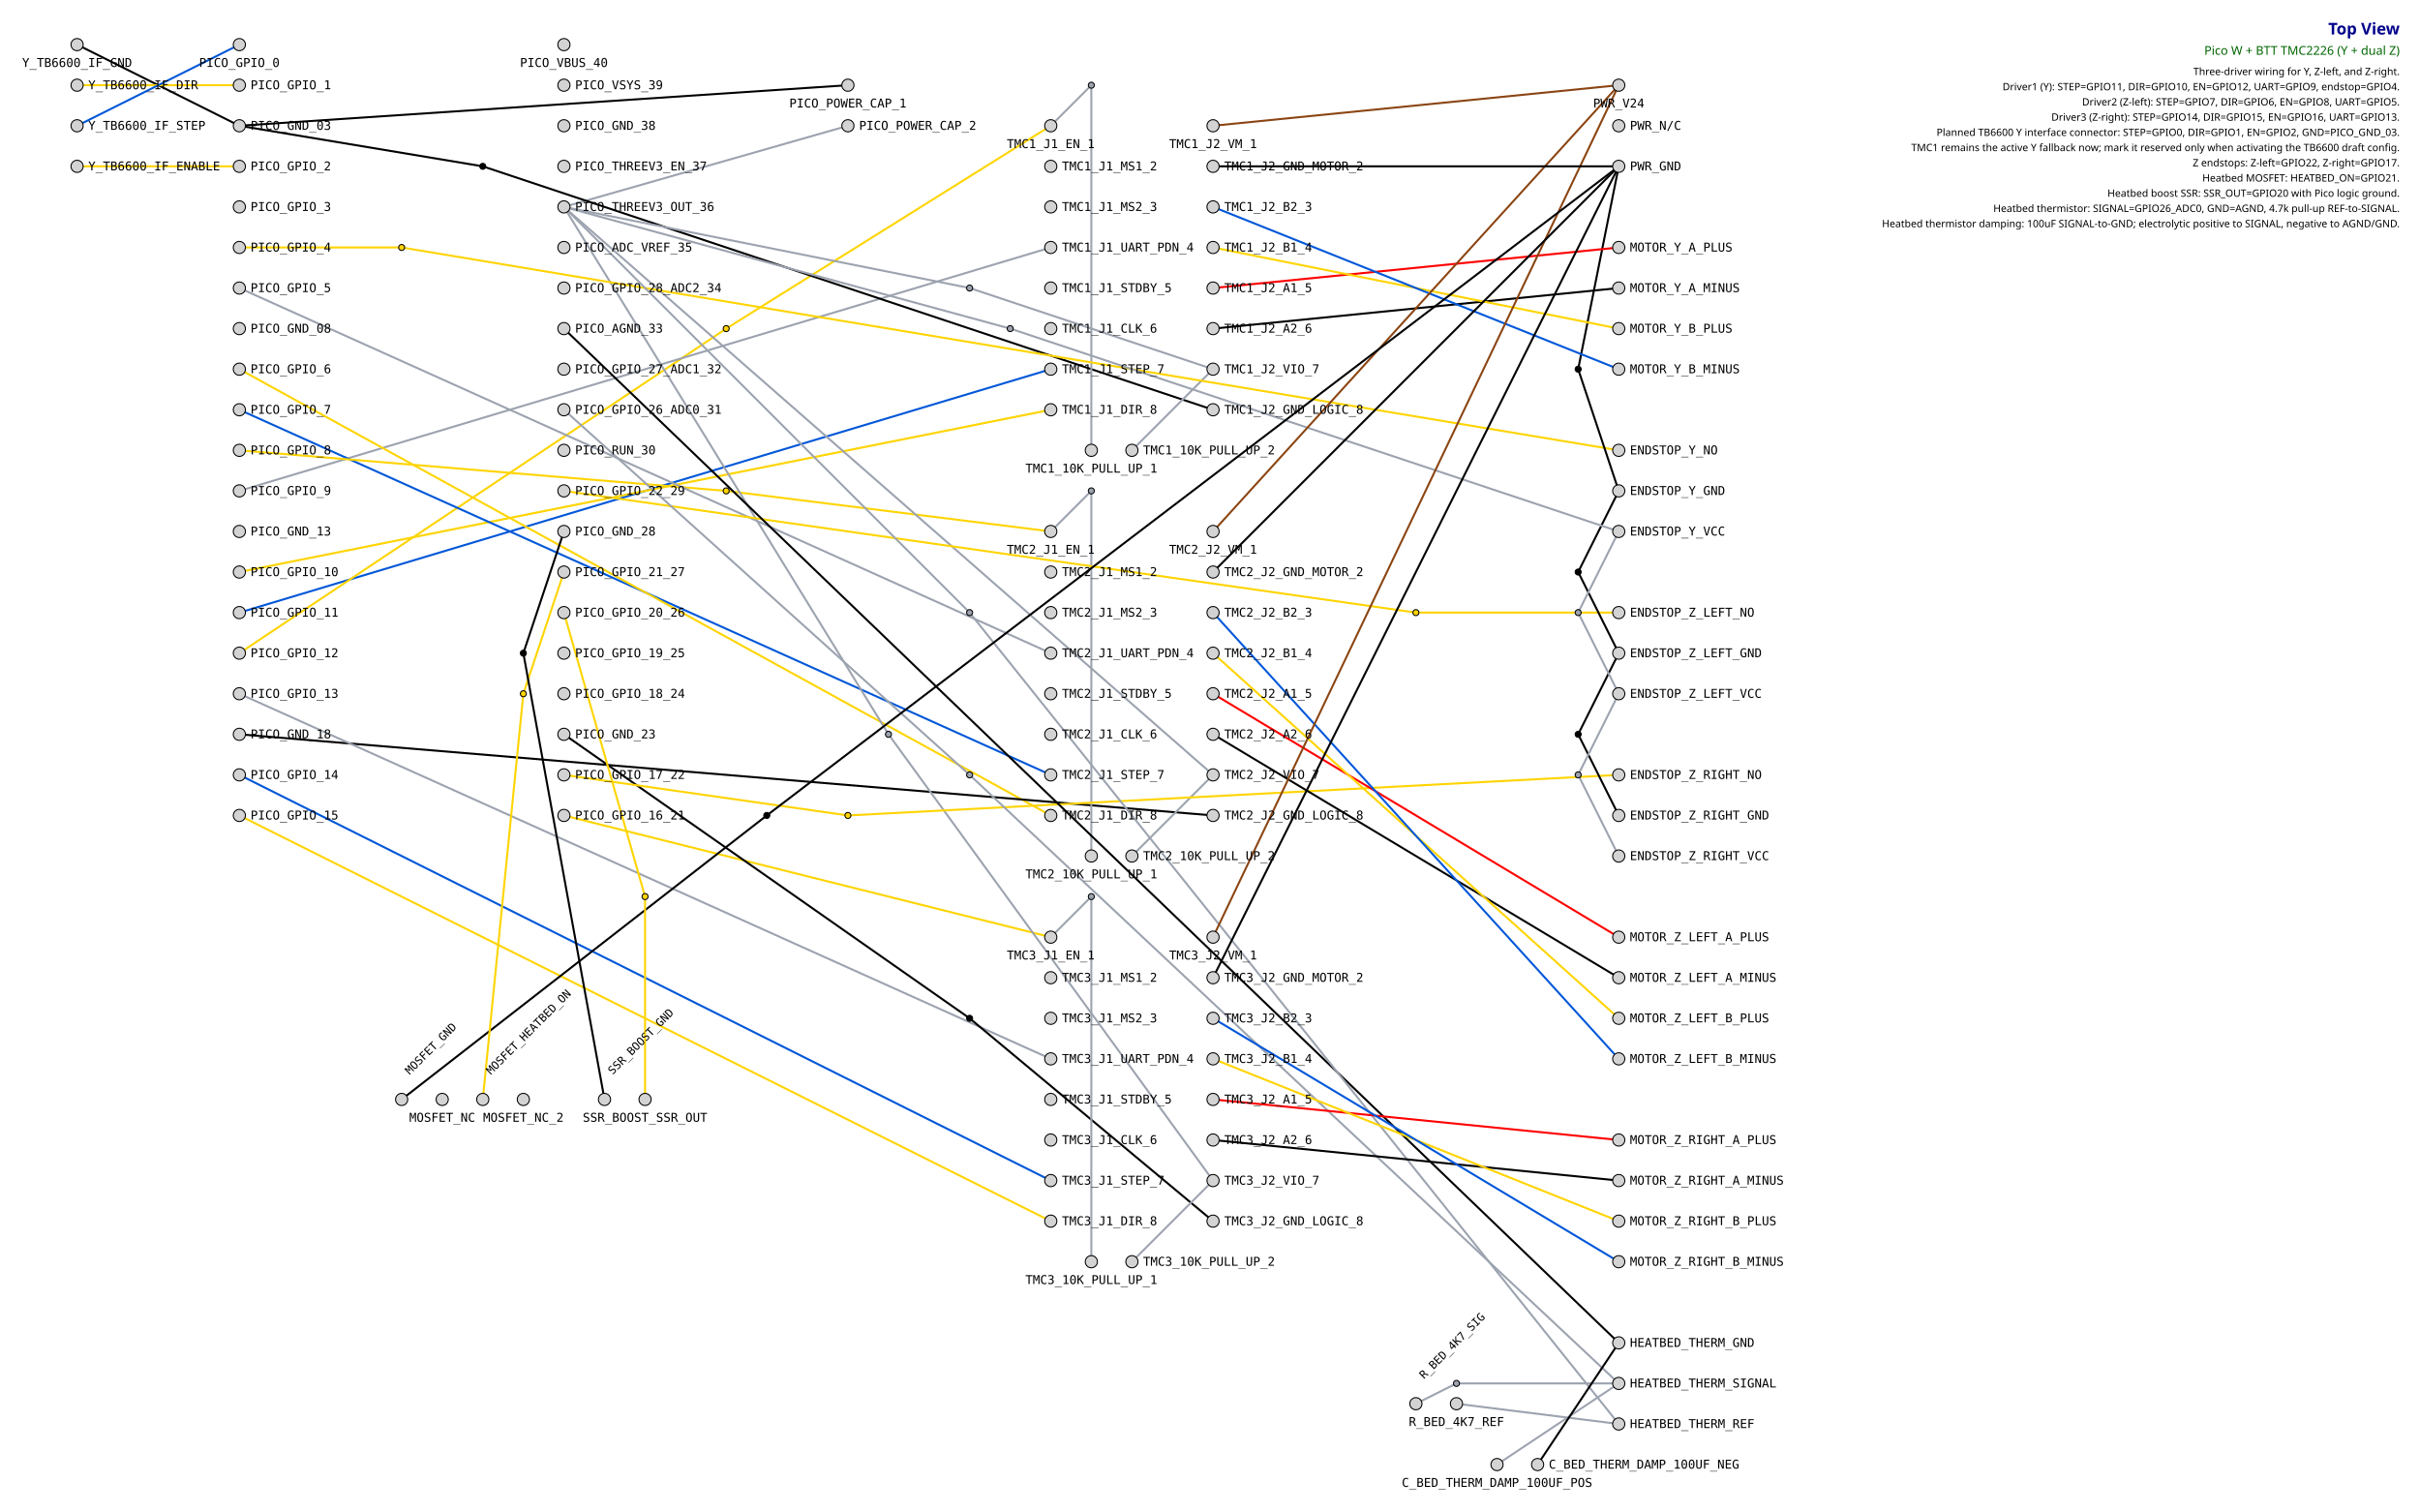
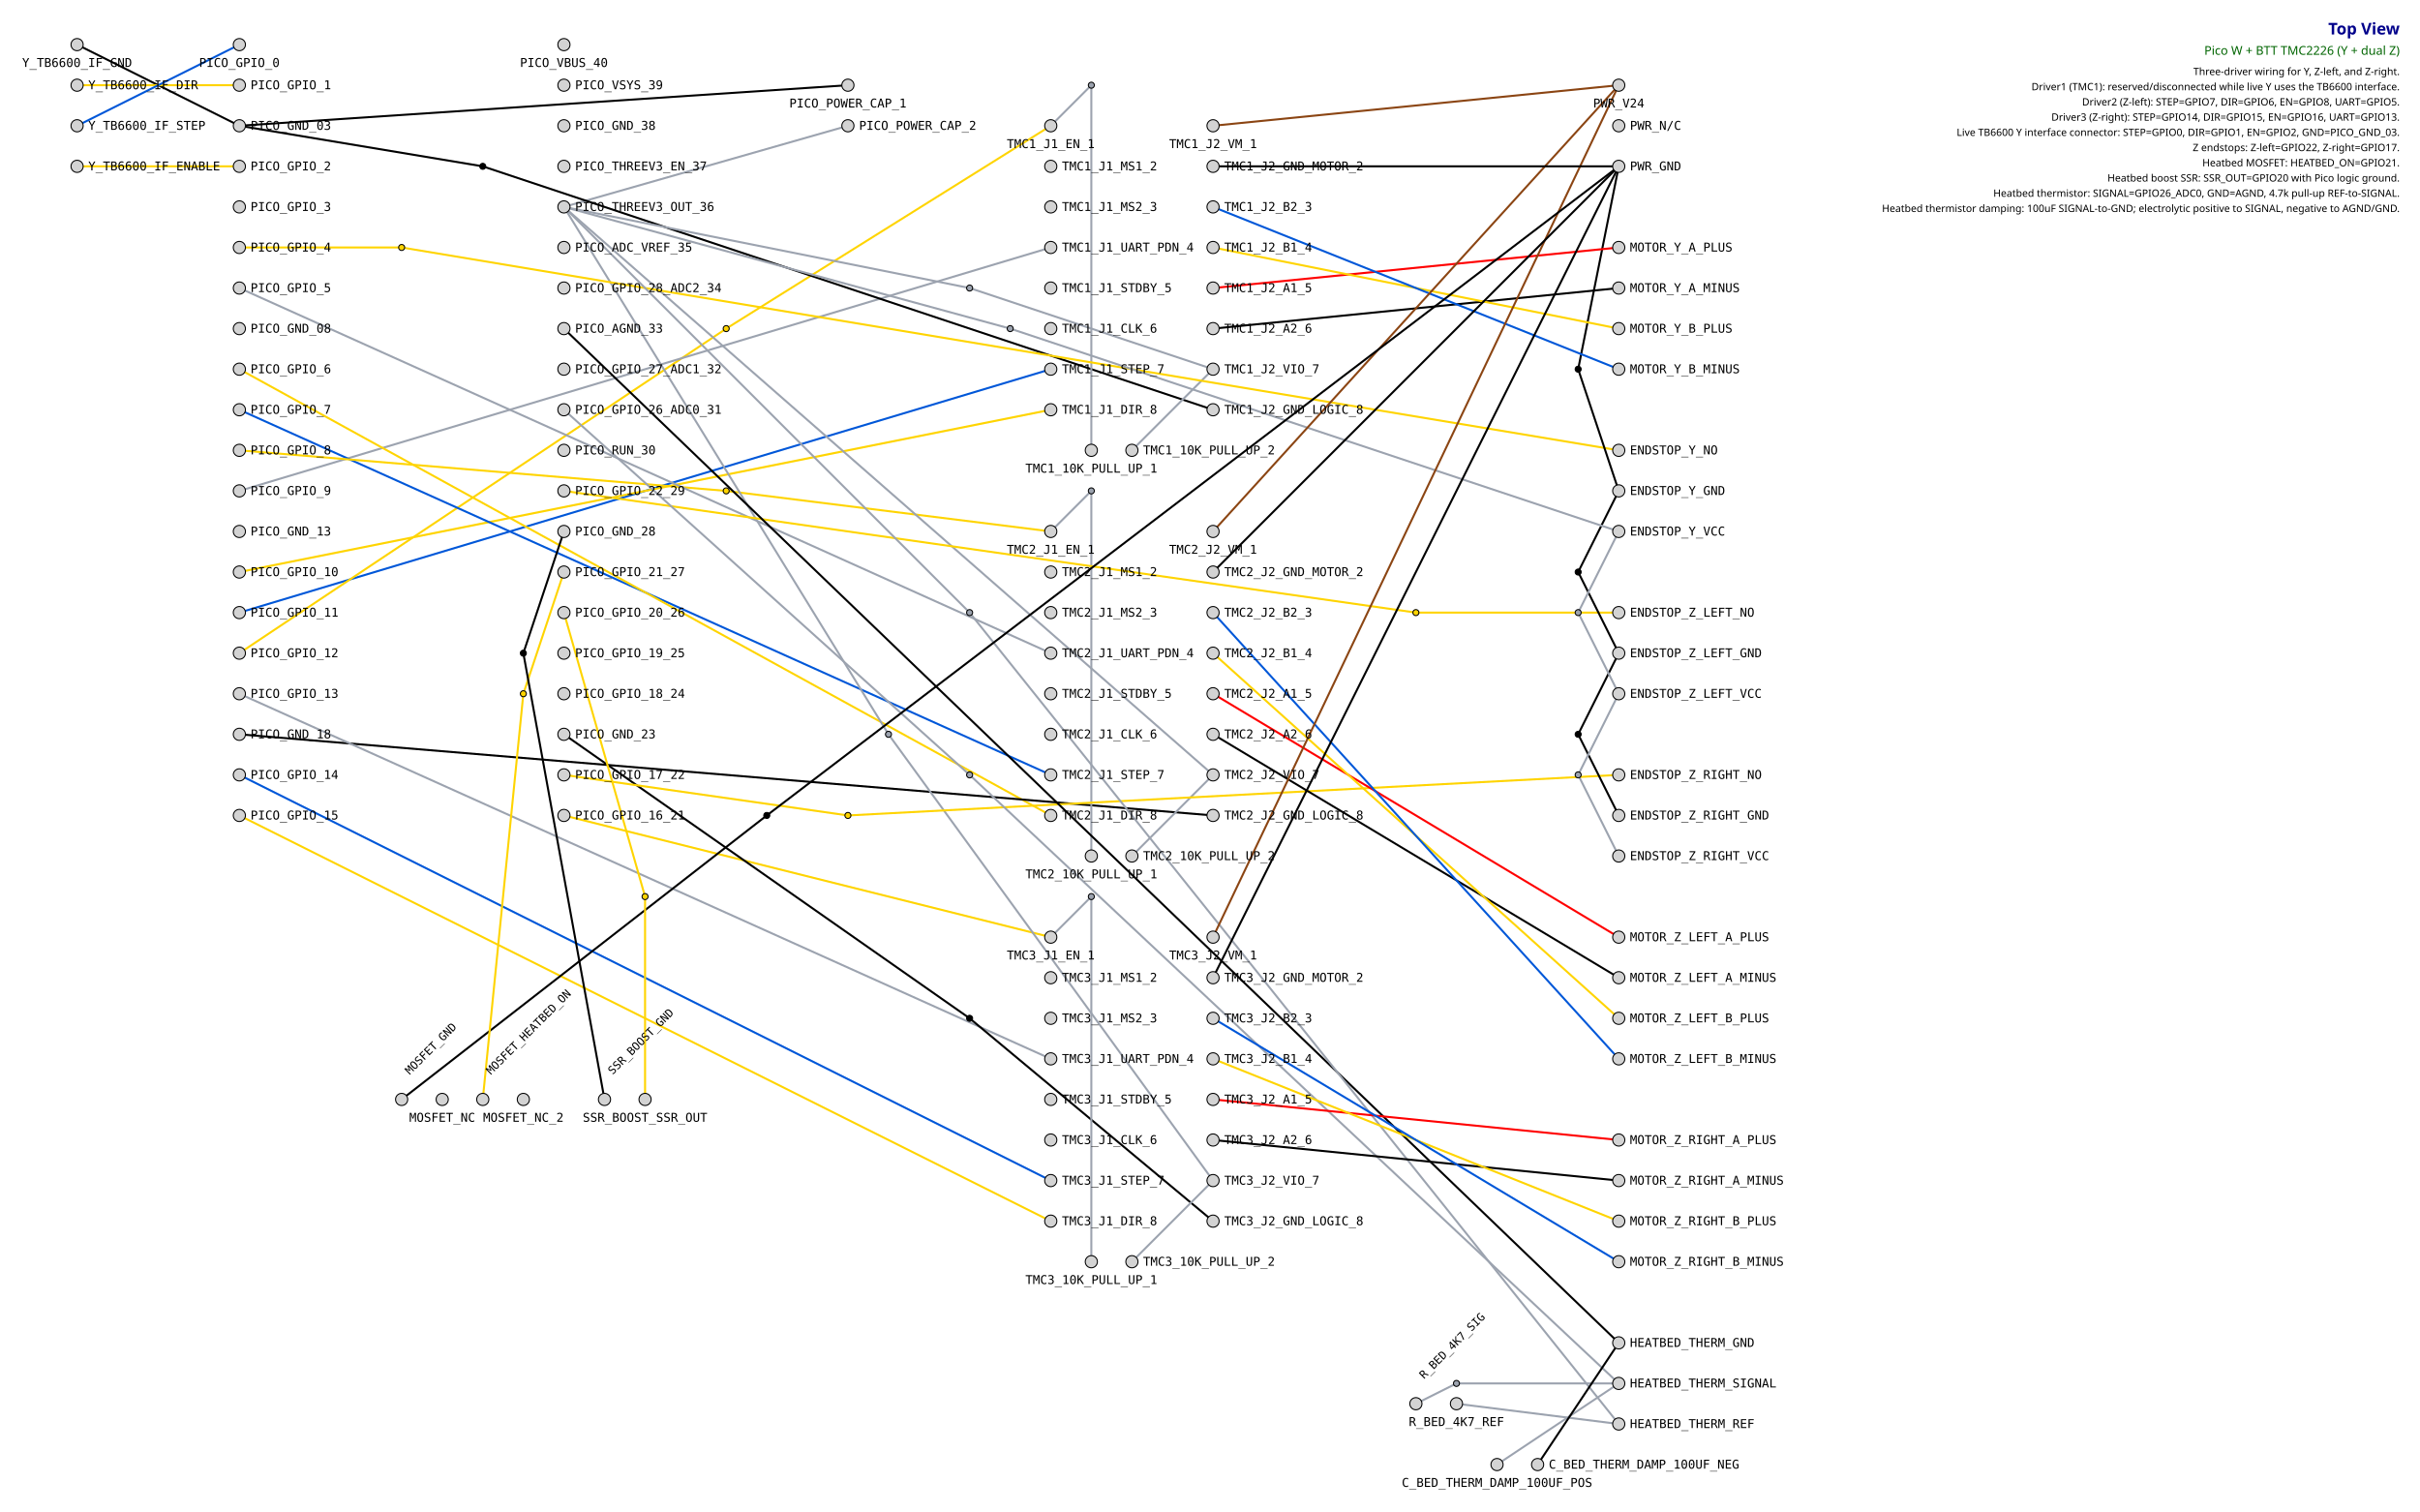
<svg xmlns="http://www.w3.org/2000/svg" viewBox="-16 -4 2386 1490" width="100%" height="100%">
  <line x1="220" y1="120" x2="820" y2="80" stroke="#000000" stroke-width="2" />
  <line x1="820" y1="120" x2="540" y2="200" stroke="#9ca3af" stroke-width="2" />
  <line x1="220" y1="120" x2="60" y2="40" stroke="#000000" stroke-width="2" />
  <line x1="220" y1="80" x2="60" y2="80" stroke="#ffd400" stroke-width="2" />
  <line x1="220" y1="40" x2="60" y2="120" stroke="#0057d8" stroke-width="2" />
  <line x1="220" y1="160" x2="60" y2="160" stroke="#ffd400" stroke-width="2" />
  <line x1="220" y1="600" x2="1020" y2="360" stroke="#0057d8" stroke-width="2" />
  <line x1="220" y1="560" x2="1020" y2="400" stroke="#ffd400" stroke-width="2" />
  <line x1="220" y1="640" x2="700" y2="320" stroke="#ffd400" stroke-width="2" />
  <line x1="700" y1="320" x2="1020" y2="120" stroke="#ffd400" stroke-width="2" />
  <circle cx="700" cy="320" r="3" fill="#ffd400" stroke="black" stroke-width="1" />
  <line x1="220" y1="480" x2="1020" y2="240" stroke="#9ca3af" stroke-width="2" />
  <line x1="220" y1="120" x2="460" y2="160" stroke="#000000" stroke-width="2" />
  <line x1="460" y1="160" x2="1180" y2="400" stroke="#000000" stroke-width="2" />
  <circle cx="460" cy="160" r="3" fill="#000000" stroke="black" stroke-width="1" />
  <line x1="540" y1="200" x2="940" y2="280" stroke="#9ca3af" stroke-width="2" />
  <line x1="940" y1="280" x2="1180" y2="360" stroke="#9ca3af" stroke-width="2" />
  <circle cx="940" cy="280" r="3" fill="#9ca3af" stroke="black" stroke-width="1" />
  <line x1="1180" y1="360" x2="1100" y2="440" stroke="#9ca3af" stroke-width="2" />
  <line x1="1060" y1="440" x2="1060" y2="80" stroke="#9ca3af" stroke-width="2" />
  <line x1="1060" y1="80" x2="1020" y2="120" stroke="#9ca3af" stroke-width="2" />
  <circle cx="1060" cy="80" r="3" fill="#9ca3af" stroke="black" stroke-width="1" />
  <line x1="220" y1="400" x2="1020" y2="760" stroke="#0057d8" stroke-width="2" />
  <line x1="220" y1="360" x2="1020" y2="800" stroke="#ffd400" stroke-width="2" />
  <line x1="220" y1="440" x2="700" y2="480" stroke="#ffd400" stroke-width="2" />
  <line x1="700" y1="480" x2="1020" y2="520" stroke="#ffd400" stroke-width="2" />
  <circle cx="700" cy="480" r="3" fill="#ffd400" stroke="black" stroke-width="1" />
  <line x1="220" y1="280" x2="1020" y2="640" stroke="#9ca3af" stroke-width="2" />
  <line x1="220" y1="720" x2="1180" y2="800" stroke="#000000" stroke-width="2" />
  <line x1="540" y1="200" x2="1180" y2="760" stroke="#9ca3af" stroke-width="2" />
  <line x1="1180" y1="760" x2="1100" y2="840" stroke="#9ca3af" stroke-width="2" />
  <line x1="1060" y1="840" x2="1060" y2="480" stroke="#9ca3af" stroke-width="2" />
  <line x1="1060" y1="480" x2="1020" y2="520" stroke="#9ca3af" stroke-width="2" />
  <circle cx="1060" cy="480" r="3" fill="#9ca3af" stroke="black" stroke-width="1" />
  <line x1="220" y1="760" x2="1020" y2="1160" stroke="#0057d8" stroke-width="2" />
  <line x1="220" y1="800" x2="1020" y2="1200" stroke="#ffd400" stroke-width="2" />
  <line x1="540" y1="800" x2="1020" y2="920" stroke="#ffd400" stroke-width="2" />
  <line x1="220" y1="680" x2="1020" y2="1040" stroke="#9ca3af" stroke-width="2" />
  <line x1="540" y1="720" x2="940" y2="1000" stroke="#000000" stroke-width="2" />
  <line x1="940" y1="1000" x2="1180" y2="1200" stroke="#000000" stroke-width="2" />
  <circle cx="940" cy="1000" r="3" fill="#000000" stroke="black" stroke-width="1" />
  <line x1="540" y1="200" x2="860" y2="720" stroke="#9ca3af" stroke-width="2" />
  <line x1="860" y1="720" x2="1180" y2="1160" stroke="#9ca3af" stroke-width="2" />
  <circle cx="860" cy="720" r="3" fill="#9ca3af" stroke="black" stroke-width="1" />
  <line x1="1180" y1="1160" x2="1100" y2="1240" stroke="#9ca3af" stroke-width="2" />
  <line x1="1060" y1="1240" x2="1060" y2="880" stroke="#9ca3af" stroke-width="2" />
  <line x1="1060" y1="880" x2="1020" y2="920" stroke="#9ca3af" stroke-width="2" />
  <circle cx="1060" cy="880" r="3" fill="#9ca3af" stroke="black" stroke-width="1" />
  <line x1="220" y1="240" x2="380" y2="240" stroke="#ffd400" stroke-width="2" />
  <line x1="380" y1="240" x2="1580" y2="440" stroke="#ffd400" stroke-width="2" />
  <circle cx="380" cy="240" r="3" fill="#ffd400" stroke="black" stroke-width="1" />
  <line x1="540" y1="480" x2="1380" y2="600" stroke="#ffd400" stroke-width="2" />
  <line x1="1380" y1="600" x2="1580" y2="600" stroke="#ffd400" stroke-width="2" />
  <circle cx="1380" cy="600" r="3" fill="#ffd400" stroke="black" stroke-width="1" />
  <line x1="540" y1="760" x2="820" y2="800" stroke="#ffd400" stroke-width="2" />
  <line x1="820" y1="800" x2="1580" y2="760" stroke="#ffd400" stroke-width="2" />
  <circle cx="820" cy="800" r="3" fill="#ffd400" stroke="black" stroke-width="1" />
  <line x1="1580" y1="160" x2="1540" y2="360" stroke="#000000" stroke-width="2" />
  <line x1="1540" y1="360" x2="1580" y2="480" stroke="#000000" stroke-width="2" />
  <circle cx="1540" cy="360" r="3" fill="#000000" stroke="black" stroke-width="1" />
  <line x1="1580" y1="480" x2="1540" y2="560" stroke="#000000" stroke-width="2" />
  <line x1="1540" y1="560" x2="1580" y2="640" stroke="#000000" stroke-width="2" />
  <circle cx="1540" cy="560" r="3" fill="#000000" stroke="black" stroke-width="1" />
  <line x1="1580" y1="640" x2="1540" y2="720" stroke="#000000" stroke-width="2" />
  <line x1="1540" y1="720" x2="1580" y2="800" stroke="#000000" stroke-width="2" />
  <circle cx="1540" cy="720" r="3" fill="#000000" stroke="black" stroke-width="1" />
  <line x1="1580" y1="520" x2="980" y2="320" stroke="#9ca3af" stroke-width="2" />
  <line x1="980" y1="320" x2="540" y2="200" stroke="#9ca3af" stroke-width="2" />
  <circle cx="980" cy="320" r="3" fill="#9ca3af" stroke="black" stroke-width="1" />
  <line x1="1580" y1="680" x2="1540" y2="600" stroke="#9ca3af" stroke-width="2" />
  <line x1="1540" y1="600" x2="1580" y2="520" stroke="#9ca3af" stroke-width="2" />
  <circle cx="1540" cy="600" r="3" fill="#9ca3af" stroke="black" stroke-width="1" />
  <line x1="1580" y1="840" x2="1540" y2="760" stroke="#9ca3af" stroke-width="2" />
  <line x1="1540" y1="760" x2="1580" y2="680" stroke="#9ca3af" stroke-width="2" />
  <circle cx="1540" cy="760" r="3" fill="#9ca3af" stroke="black" stroke-width="1" />
  <line x1="540" y1="320" x2="1580" y2="1320" stroke="#000000" stroke-width="2" />
  <line x1="540" y1="400" x2="940" y2="760" stroke="#9ca3af" stroke-width="2" />
  <line x1="940" y1="760" x2="1580" y2="1360" stroke="#9ca3af" stroke-width="2" />
  <circle cx="940" cy="760" r="3" fill="#9ca3af" stroke="black" stroke-width="1" />
  <line x1="540" y1="200" x2="940" y2="600" stroke="#9ca3af" stroke-width="2" />
  <line x1="940" y1="600" x2="1580" y2="1400" stroke="#9ca3af" stroke-width="2" />
  <circle cx="940" cy="600" r="3" fill="#9ca3af" stroke="black" stroke-width="1" />
  <line x1="1580" y1="1400" x2="1420" y2="1380" stroke="#9ca3af" stroke-width="2" />
  <line x1="1380" y1="1380" x2="1420" y2="1360" stroke="#9ca3af" stroke-width="2" />
  <line x1="1420" y1="1360" x2="1580" y2="1360" stroke="#9ca3af" stroke-width="2" />
  <circle cx="1420" cy="1360" r="3" fill="#9ca3af" stroke="black" stroke-width="1" />
  <line x1="1460" y1="1440" x2="1580" y2="1360" stroke="#9ca3af" stroke-width="2" />
  <line x1="1500" y1="1440" x2="1580" y2="1320" stroke="#000000" stroke-width="2" />
  <line x1="1580" y1="240" x2="1180" y2="280" stroke="#ff0000" stroke-width="2" />
  <line x1="1580" y1="280" x2="1180" y2="320" stroke="#000000" stroke-width="2" />
  <line x1="1580" y1="320" x2="1180" y2="240" stroke="#ffd400" stroke-width="2" />
  <line x1="1580" y1="360" x2="1180" y2="200" stroke="#0057d8" stroke-width="2" />
  <line x1="1580" y1="920" x2="1180" y2="680" stroke="#ff0000" stroke-width="2" />
  <line x1="1580" y1="960" x2="1180" y2="720" stroke="#000000" stroke-width="2" />
  <line x1="1580" y1="1000" x2="1180" y2="640" stroke="#ffd400" stroke-width="2" />
  <line x1="1580" y1="1040" x2="1180" y2="600" stroke="#0057d8" stroke-width="2" />
  <line x1="1580" y1="1120" x2="1180" y2="1080" stroke="#ff0000" stroke-width="2" />
  <line x1="1580" y1="1160" x2="1180" y2="1120" stroke="#000000" stroke-width="2" />
  <line x1="1580" y1="1200" x2="1180" y2="1040" stroke="#ffd400" stroke-width="2" />
  <line x1="1580" y1="1240" x2="1180" y2="1000" stroke="#0057d8" stroke-width="2" />
  <line x1="1580" y1="80" x2="1180" y2="120" stroke="#8b4513" stroke-width="2" />
  <line x1="1580" y1="80" x2="1180" y2="520" stroke="#8b4513" stroke-width="2" />
  <line x1="1580" y1="80" x2="1180" y2="920" stroke="#8b4513" stroke-width="2" />
  <line x1="1580" y1="160" x2="1180" y2="160" stroke="#000000" stroke-width="2" />
  <line x1="1580" y1="160" x2="1180" y2="560" stroke="#000000" stroke-width="2" />
  <line x1="1580" y1="160" x2="1180" y2="960" stroke="#000000" stroke-width="2" />
  <line x1="1580" y1="160" x2="740" y2="800" stroke="#000000" stroke-width="2" />
  <line x1="740" y1="800" x2="380" y2="1080" stroke="#000000" stroke-width="2" />
  <circle cx="740" cy="800" r="3" fill="#000000" stroke="black" stroke-width="1" />
  <line x1="540" y1="560" x2="500" y2="680" stroke="#ffd400" stroke-width="2" />
  <line x1="500" y1="680" x2="460" y2="1080" stroke="#ffd400" stroke-width="2" />
  <circle cx="500" cy="680" r="3" fill="#ffd400" stroke="black" stroke-width="1" />
  <line x1="540" y1="520" x2="500" y2="640" stroke="#000000" stroke-width="2" />
  <line x1="500" y1="640" x2="580" y2="1080" stroke="#000000" stroke-width="2" />
  <circle cx="500" cy="640" r="3" fill="#000000" stroke="black" stroke-width="1" />
  <line x1="540" y1="600" x2="620" y2="880" stroke="#ffd400" stroke-width="2" />
  <line x1="620" y1="880" x2="620" y2="1080" stroke="#ffd400" stroke-width="2" />
  <circle cx="620" cy="880" r="3" fill="#ffd400" stroke="black" stroke-width="1" />
  <circle cx="220" cy="40" r="6" fill="lightgray" stroke="black" />
  <text x="220" y="62" font-size="12px" font-family="monospace" text-anchor="middle">PICO_GPIO_0</text>
  <circle cx="220" cy="80" r="6" fill="lightgray" stroke="black" />
  <text x="231" y="84" font-size="12px" font-family="monospace" text-anchor="start">PICO_GPIO_1</text>
  <circle cx="220" cy="120" r="6" fill="lightgray" stroke="black" />
  <text x="231" y="124" font-size="12px" font-family="monospace" text-anchor="start">PICO_GND_03</text>
  <circle cx="220" cy="160" r="6" fill="lightgray" stroke="black" />
  <text x="231" y="164" font-size="12px" font-family="monospace" text-anchor="start">PICO_GPIO_2</text>
  <circle cx="220" cy="200" r="6" fill="lightgray" stroke="black" />
  <text x="231" y="204" font-size="12px" font-family="monospace" text-anchor="start">PICO_GPIO_3</text>
  <circle cx="220" cy="240" r="6" fill="lightgray" stroke="black" />
  <text x="231" y="244" font-size="12px" font-family="monospace" text-anchor="start">PICO_GPIO_4</text>
  <circle cx="220" cy="280" r="6" fill="lightgray" stroke="black" />
  <text x="231" y="284" font-size="12px" font-family="monospace" text-anchor="start">PICO_GPIO_5</text>
  <circle cx="220" cy="320" r="6" fill="lightgray" stroke="black" />
  <text x="231" y="324" font-size="12px" font-family="monospace" text-anchor="start">PICO_GND_08</text>
  <circle cx="220" cy="360" r="6" fill="lightgray" stroke="black" />
  <text x="231" y="364" font-size="12px" font-family="monospace" text-anchor="start">PICO_GPIO_6</text>
  <circle cx="220" cy="400" r="6" fill="lightgray" stroke="black" />
  <text x="231" y="404" font-size="12px" font-family="monospace" text-anchor="start">PICO_GPIO_7</text>
  <circle cx="220" cy="440" r="6" fill="lightgray" stroke="black" />
  <text x="231" y="444" font-size="12px" font-family="monospace" text-anchor="start">PICO_GPIO_8</text>
  <circle cx="220" cy="480" r="6" fill="lightgray" stroke="black" />
  <text x="231" y="484" font-size="12px" font-family="monospace" text-anchor="start">PICO_GPIO_9</text>
  <circle cx="220" cy="520" r="6" fill="lightgray" stroke="black" />
  <text x="231" y="524" font-size="12px" font-family="monospace" text-anchor="start">PICO_GND_13</text>
  <circle cx="220" cy="560" r="6" fill="lightgray" stroke="black" />
  <text x="231" y="564" font-size="12px" font-family="monospace" text-anchor="start">PICO_GPIO_10</text>
  <circle cx="220" cy="600" r="6" fill="lightgray" stroke="black" />
  <text x="231" y="604" font-size="12px" font-family="monospace" text-anchor="start">PICO_GPIO_11</text>
  <circle cx="220" cy="640" r="6" fill="lightgray" stroke="black" />
  <text x="231" y="644" font-size="12px" font-family="monospace" text-anchor="start">PICO_GPIO_12</text>
  <circle cx="220" cy="680" r="6" fill="lightgray" stroke="black" />
  <text x="231" y="684" font-size="12px" font-family="monospace" text-anchor="start">PICO_GPIO_13</text>
  <circle cx="220" cy="720" r="6" fill="lightgray" stroke="black" />
  <text x="231" y="724" font-size="12px" font-family="monospace" text-anchor="start">PICO_GND_18</text>
  <circle cx="220" cy="760" r="6" fill="lightgray" stroke="black" />
  <text x="231" y="764" font-size="12px" font-family="monospace" text-anchor="start">PICO_GPIO_14</text>
  <circle cx="220" cy="800" r="6" fill="lightgray" stroke="black" />
  <text x="231" y="804" font-size="12px" font-family="monospace" text-anchor="start">PICO_GPIO_15</text>
  <circle cx="540" cy="40" r="6" fill="lightgray" stroke="black" />
  <text x="540" y="62" font-size="12px" font-family="monospace" text-anchor="middle">PICO_VBUS_40</text>
  <circle cx="540" cy="80" r="6" fill="lightgray" stroke="black" />
  <text x="551" y="84" font-size="12px" font-family="monospace" text-anchor="start">PICO_VSYS_39</text>
  <circle cx="540" cy="120" r="6" fill="lightgray" stroke="black" />
  <text x="551" y="124" font-size="12px" font-family="monospace" text-anchor="start">PICO_GND_38</text>
  <circle cx="540" cy="160" r="6" fill="lightgray" stroke="black" />
  <text x="551" y="164" font-size="12px" font-family="monospace" text-anchor="start">PICO_THREEV3_EN_37</text>
  <circle cx="540" cy="200" r="6" fill="lightgray" stroke="black" />
  <text x="551" y="204" font-size="12px" font-family="monospace" text-anchor="start">PICO_THREEV3_OUT_36</text>
  <circle cx="540" cy="240" r="6" fill="lightgray" stroke="black" />
  <text x="551" y="244" font-size="12px" font-family="monospace" text-anchor="start">PICO_ADC_VREF_35</text>
  <circle cx="540" cy="280" r="6" fill="lightgray" stroke="black" />
  <text x="551" y="284" font-size="12px" font-family="monospace" text-anchor="start">PICO_GPIO_28_ADC2_34</text>
  <circle cx="540" cy="320" r="6" fill="lightgray" stroke="black" />
  <text x="551" y="324" font-size="12px" font-family="monospace" text-anchor="start">PICO_AGND_33</text>
  <circle cx="540" cy="360" r="6" fill="lightgray" stroke="black" />
  <text x="551" y="364" font-size="12px" font-family="monospace" text-anchor="start">PICO_GPIO_27_ADC1_32</text>
  <circle cx="540" cy="400" r="6" fill="lightgray" stroke="black" />
  <text x="551" y="404" font-size="12px" font-family="monospace" text-anchor="start">PICO_GPIO_26_ADC0_31</text>
  <circle cx="540" cy="440" r="6" fill="lightgray" stroke="black" />
  <text x="551" y="444" font-size="12px" font-family="monospace" text-anchor="start">PICO_RUN_30</text>
  <circle cx="540" cy="480" r="6" fill="lightgray" stroke="black" />
  <text x="551" y="484" font-size="12px" font-family="monospace" text-anchor="start">PICO_GPIO_22_29</text>
  <circle cx="540" cy="520" r="6" fill="lightgray" stroke="black" />
  <text x="551" y="524" font-size="12px" font-family="monospace" text-anchor="start">PICO_GND_28</text>
  <circle cx="540" cy="560" r="6" fill="lightgray" stroke="black" />
  <text x="551" y="564" font-size="12px" font-family="monospace" text-anchor="start">PICO_GPIO_21_27</text>
  <circle cx="540" cy="600" r="6" fill="lightgray" stroke="black" />
  <text x="551" y="604" font-size="12px" font-family="monospace" text-anchor="start">PICO_GPIO_20_26</text>
  <circle cx="540" cy="640" r="6" fill="lightgray" stroke="black" />
  <text x="551" y="644" font-size="12px" font-family="monospace" text-anchor="start">PICO_GPIO_19_25</text>
  <circle cx="540" cy="680" r="6" fill="lightgray" stroke="black" />
  <text x="551" y="684" font-size="12px" font-family="monospace" text-anchor="start">PICO_GPIO_18_24</text>
  <circle cx="540" cy="720" r="6" fill="lightgray" stroke="black" />
  <text x="551" y="724" font-size="12px" font-family="monospace" text-anchor="start">PICO_GND_23</text>
  <circle cx="540" cy="760" r="6" fill="lightgray" stroke="black" />
  <text x="551" y="764" font-size="12px" font-family="monospace" text-anchor="start">PICO_GPIO_17_22</text>
  <circle cx="540" cy="800" r="6" fill="lightgray" stroke="black" />
  <text x="551" y="804" font-size="12px" font-family="monospace" text-anchor="start">PICO_GPIO_16_21</text>
  <circle cx="1020" cy="120" r="6" fill="lightgray" stroke="black" />
  <text x="1020" y="142" font-size="12px" font-family="monospace" text-anchor="middle">TMC1_J1_EN_1</text>
  <circle cx="1020" cy="160" r="6" fill="lightgray" stroke="black" />
  <text x="1031" y="164" font-size="12px" font-family="monospace" text-anchor="start">TMC1_J1_MS1_2</text>
  <circle cx="1020" cy="200" r="6" fill="lightgray" stroke="black" />
  <text x="1031" y="204" font-size="12px" font-family="monospace" text-anchor="start">TMC1_J1_MS2_3</text>
  <circle cx="1020" cy="240" r="6" fill="lightgray" stroke="black" />
  <text x="1031" y="244" font-size="12px" font-family="monospace" text-anchor="start">TMC1_J1_UART_PDN_4</text>
  <circle cx="1020" cy="280" r="6" fill="lightgray" stroke="black" />
  <text x="1031" y="284" font-size="12px" font-family="monospace" text-anchor="start">TMC1_J1_STDBY_5</text>
  <circle cx="1020" cy="320" r="6" fill="lightgray" stroke="black" />
  <text x="1031" y="324" font-size="12px" font-family="monospace" text-anchor="start">TMC1_J1_CLK_6</text>
  <circle cx="1020" cy="360" r="6" fill="lightgray" stroke="black" />
  <text x="1031" y="364" font-size="12px" font-family="monospace" text-anchor="start">TMC1_J1_STEP_7</text>
  <circle cx="1020" cy="400" r="6" fill="lightgray" stroke="black" />
  <text x="1031" y="404" font-size="12px" font-family="monospace" text-anchor="start">TMC1_J1_DIR_8</text>
  <circle cx="1180" cy="120" r="6" fill="lightgray" stroke="black" />
  <text x="1180" y="142" font-size="12px" font-family="monospace" text-anchor="middle">TMC1_J2_VM_1</text>
  <circle cx="1180" cy="160" r="6" fill="lightgray" stroke="black" />
  <text x="1191" y="164" font-size="12px" font-family="monospace" text-anchor="start">TMC1_J2_GND_MOTOR_2</text>
  <circle cx="1180" cy="200" r="6" fill="lightgray" stroke="black" />
  <text x="1191" y="204" font-size="12px" font-family="monospace" text-anchor="start">TMC1_J2_B2_3</text>
  <circle cx="1180" cy="240" r="6" fill="lightgray" stroke="black" />
  <text x="1191" y="244" font-size="12px" font-family="monospace" text-anchor="start">TMC1_J2_B1_4</text>
  <circle cx="1180" cy="280" r="6" fill="lightgray" stroke="black" />
  <text x="1191" y="284" font-size="12px" font-family="monospace" text-anchor="start">TMC1_J2_A1_5</text>
  <circle cx="1180" cy="320" r="6" fill="lightgray" stroke="black" />
  <text x="1191" y="324" font-size="12px" font-family="monospace" text-anchor="start">TMC1_J2_A2_6</text>
  <circle cx="1180" cy="360" r="6" fill="lightgray" stroke="black" />
  <text x="1191" y="364" font-size="12px" font-family="monospace" text-anchor="start">TMC1_J2_VIO_7</text>
  <circle cx="1180" cy="400" r="6" fill="lightgray" stroke="black" />
  <text x="1191" y="404" font-size="12px" font-family="monospace" text-anchor="start">TMC1_J2_GND_LOGIC_8</text>
  <circle cx="1020" cy="520" r="6" fill="lightgray" stroke="black" />
  <text x="1020" y="542" font-size="12px" font-family="monospace" text-anchor="middle">TMC2_J1_EN_1</text>
  <circle cx="1020" cy="560" r="6" fill="lightgray" stroke="black" />
  <text x="1031" y="564" font-size="12px" font-family="monospace" text-anchor="start">TMC2_J1_MS1_2</text>
  <circle cx="1020" cy="600" r="6" fill="lightgray" stroke="black" />
  <text x="1031" y="604" font-size="12px" font-family="monospace" text-anchor="start">TMC2_J1_MS2_3</text>
  <circle cx="1020" cy="640" r="6" fill="lightgray" stroke="black" />
  <text x="1031" y="644" font-size="12px" font-family="monospace" text-anchor="start">TMC2_J1_UART_PDN_4</text>
  <circle cx="1020" cy="680" r="6" fill="lightgray" stroke="black" />
  <text x="1031" y="684" font-size="12px" font-family="monospace" text-anchor="start">TMC2_J1_STDBY_5</text>
  <circle cx="1020" cy="720" r="6" fill="lightgray" stroke="black" />
  <text x="1031" y="724" font-size="12px" font-family="monospace" text-anchor="start">TMC2_J1_CLK_6</text>
  <circle cx="1020" cy="760" r="6" fill="lightgray" stroke="black" />
  <text x="1031" y="764" font-size="12px" font-family="monospace" text-anchor="start">TMC2_J1_STEP_7</text>
  <circle cx="1020" cy="800" r="6" fill="lightgray" stroke="black" />
  <text x="1031" y="804" font-size="12px" font-family="monospace" text-anchor="start">TMC2_J1_DIR_8</text>
  <circle cx="1180" cy="520" r="6" fill="lightgray" stroke="black" />
  <text x="1180" y="542" font-size="12px" font-family="monospace" text-anchor="middle">TMC2_J2_VM_1</text>
  <circle cx="1180" cy="560" r="6" fill="lightgray" stroke="black" />
  <text x="1191" y="564" font-size="12px" font-family="monospace" text-anchor="start">TMC2_J2_GND_MOTOR_2</text>
  <circle cx="1180" cy="600" r="6" fill="lightgray" stroke="black" />
  <text x="1191" y="604" font-size="12px" font-family="monospace" text-anchor="start">TMC2_J2_B2_3</text>
  <circle cx="1180" cy="640" r="6" fill="lightgray" stroke="black" />
  <text x="1191" y="644" font-size="12px" font-family="monospace" text-anchor="start">TMC2_J2_B1_4</text>
  <circle cx="1180" cy="680" r="6" fill="lightgray" stroke="black" />
  <text x="1191" y="684" font-size="12px" font-family="monospace" text-anchor="start">TMC2_J2_A1_5</text>
  <circle cx="1180" cy="720" r="6" fill="lightgray" stroke="black" />
  <text x="1191" y="724" font-size="12px" font-family="monospace" text-anchor="start">TMC2_J2_A2_6</text>
  <circle cx="1180" cy="760" r="6" fill="lightgray" stroke="black" />
  <text x="1191" y="764" font-size="12px" font-family="monospace" text-anchor="start">TMC2_J2_VIO_7</text>
  <circle cx="1180" cy="800" r="6" fill="lightgray" stroke="black" />
  <text x="1191" y="804" font-size="12px" font-family="monospace" text-anchor="start">TMC2_J2_GND_LOGIC_8</text>
  <circle cx="1020" cy="920" r="6" fill="lightgray" stroke="black" />
  <text x="1020" y="942" font-size="12px" font-family="monospace" text-anchor="middle">TMC3_J1_EN_1</text>
  <circle cx="1020" cy="960" r="6" fill="lightgray" stroke="black" />
  <text x="1031" y="964" font-size="12px" font-family="monospace" text-anchor="start">TMC3_J1_MS1_2</text>
  <circle cx="1020" cy="1000" r="6" fill="lightgray" stroke="black" />
  <text x="1031" y="1004" font-size="12px" font-family="monospace" text-anchor="start">TMC3_J1_MS2_3</text>
  <circle cx="1020" cy="1040" r="6" fill="lightgray" stroke="black" />
  <text x="1031" y="1044" font-size="12px" font-family="monospace" text-anchor="start">TMC3_J1_UART_PDN_4</text>
  <circle cx="1020" cy="1080" r="6" fill="lightgray" stroke="black" />
  <text x="1031" y="1084" font-size="12px" font-family="monospace" text-anchor="start">TMC3_J1_STDBY_5</text>
  <circle cx="1020" cy="1120" r="6" fill="lightgray" stroke="black" />
  <text x="1031" y="1124" font-size="12px" font-family="monospace" text-anchor="start">TMC3_J1_CLK_6</text>
  <circle cx="1020" cy="1160" r="6" fill="lightgray" stroke="black" />
  <text x="1031" y="1164" font-size="12px" font-family="monospace" text-anchor="start">TMC3_J1_STEP_7</text>
  <circle cx="1020" cy="1200" r="6" fill="lightgray" stroke="black" />
  <text x="1031" y="1204" font-size="12px" font-family="monospace" text-anchor="start">TMC3_J1_DIR_8</text>
  <circle cx="1180" cy="920" r="6" fill="lightgray" stroke="black" />
  <text x="1180" y="942" font-size="12px" font-family="monospace" text-anchor="middle">TMC3_J2_VM_1</text>
  <circle cx="1180" cy="960" r="6" fill="lightgray" stroke="black" />
  <text x="1191" y="964" font-size="12px" font-family="monospace" text-anchor="start">TMC3_J2_GND_MOTOR_2</text>
  <circle cx="1180" cy="1000" r="6" fill="lightgray" stroke="black" />
  <text x="1191" y="1004" font-size="12px" font-family="monospace" text-anchor="start">TMC3_J2_B2_3</text>
  <circle cx="1180" cy="1040" r="6" fill="lightgray" stroke="black" />
  <text x="1191" y="1044" font-size="12px" font-family="monospace" text-anchor="start">TMC3_J2_B1_4</text>
  <circle cx="1180" cy="1080" r="6" fill="lightgray" stroke="black" />
  <text x="1191" y="1084" font-size="12px" font-family="monospace" text-anchor="start">TMC3_J2_A1_5</text>
  <circle cx="1180" cy="1120" r="6" fill="lightgray" stroke="black" />
  <text x="1191" y="1124" font-size="12px" font-family="monospace" text-anchor="start">TMC3_J2_A2_6</text>
  <circle cx="1180" cy="1160" r="6" fill="lightgray" stroke="black" />
  <text x="1191" y="1164" font-size="12px" font-family="monospace" text-anchor="start">TMC3_J2_VIO_7</text>
  <circle cx="1180" cy="1200" r="6" fill="lightgray" stroke="black" />
  <text x="1191" y="1204" font-size="12px" font-family="monospace" text-anchor="start">TMC3_J2_GND_LOGIC_8</text>
  <circle cx="1060" cy="440" r="6" fill="lightgray" stroke="black" />
  <text x="1060" y="462" font-size="12px" font-family="monospace" text-anchor="middle">TMC1_10K_PULL_UP_1</text>
  <circle cx="1100" cy="440" r="6" fill="lightgray" stroke="black" />
  <text x="1111" y="444" font-size="12px" font-family="monospace" text-anchor="start">TMC1_10K_PULL_UP_2</text>
  <circle cx="1060" cy="840" r="6" fill="lightgray" stroke="black" />
  <text x="1060" y="862" font-size="12px" font-family="monospace" text-anchor="middle">TMC2_10K_PULL_UP_1</text>
  <circle cx="1100" cy="840" r="6" fill="lightgray" stroke="black" />
  <text x="1111" y="844" font-size="12px" font-family="monospace" text-anchor="start">TMC2_10K_PULL_UP_2</text>
  <circle cx="1060" cy="1240" r="6" fill="lightgray" stroke="black" />
  <text x="1060" y="1262" font-size="12px" font-family="monospace" text-anchor="middle">TMC3_10K_PULL_UP_1</text>
  <circle cx="1100" cy="1240" r="6" fill="lightgray" stroke="black" />
  <text x="1111" y="1244" font-size="12px" font-family="monospace" text-anchor="start">TMC3_10K_PULL_UP_2</text>
  <circle cx="820" cy="80" r="6" fill="lightgray" stroke="black" />
  <text x="820" y="102" font-size="12px" font-family="monospace" text-anchor="middle">PICO_POWER_CAP_1</text>
  <circle cx="820" cy="120" r="6" fill="lightgray" stroke="black" />
  <text x="831" y="124" font-size="12px" font-family="monospace" text-anchor="start">PICO_POWER_CAP_2</text>
  <circle cx="1580" cy="1320" r="6" fill="lightgray" stroke="black" />
  <text x="1591" y="1324" font-size="12px" font-family="monospace" text-anchor="start">HEATBED_THERM_GND</text>
  <circle cx="1580" cy="1360" r="6" fill="lightgray" stroke="black" />
  <text x="1591" y="1364" font-size="12px" font-family="monospace" text-anchor="start">HEATBED_THERM_SIGNAL</text>
  <circle cx="1580" cy="1400" r="6" fill="lightgray" stroke="black" />
  <text x="1591" y="1404" font-size="12px" font-family="monospace" text-anchor="start">HEATBED_THERM_REF</text>
  <circle cx="1380" cy="1380" r="6" fill="lightgray" stroke="black" />
  <text x="1388" y="1356" font-size="11px" font-family="monospace" text-anchor="start" transform="rotate(-45,1388,1356)">R_BED_4K7_SIG</text>
  <circle cx="1420" cy="1380" r="6" fill="lightgray" stroke="black" />
  <text x="1420" y="1402" font-size="12px" font-family="monospace" text-anchor="middle">R_BED_4K7_REF</text>
  <circle cx="1460" cy="1440" r="6" fill="lightgray" stroke="black" />
  <text x="1460" y="1462" font-size="12px" font-family="monospace" text-anchor="middle">C_BED_THERM_DAMP_100UF_POS</text>
  <circle cx="1500" cy="1440" r="6" fill="lightgray" stroke="black" />
  <text x="1511" y="1444" font-size="12px" font-family="monospace" text-anchor="start">C_BED_THERM_DAMP_100UF_NEG</text>
  <circle cx="1580" cy="440" r="6" fill="lightgray" stroke="black" />
  <text x="1591" y="444" font-size="12px" font-family="monospace" text-anchor="start">ENDSTOP_Y_NO</text>
  <circle cx="1580" cy="480" r="6" fill="lightgray" stroke="black" />
  <text x="1591" y="484" font-size="12px" font-family="monospace" text-anchor="start">ENDSTOP_Y_GND</text>
  <circle cx="1580" cy="520" r="6" fill="lightgray" stroke="black" />
  <text x="1591" y="524" font-size="12px" font-family="monospace" text-anchor="start">ENDSTOP_Y_VCC</text>
  <circle cx="1580" cy="240" r="6" fill="lightgray" stroke="black" />
  <text x="1591" y="244" font-size="12px" font-family="monospace" text-anchor="start">MOTOR_Y_A_PLUS</text>
  <circle cx="1580" cy="280" r="6" fill="lightgray" stroke="black" />
  <text x="1591" y="284" font-size="12px" font-family="monospace" text-anchor="start">MOTOR_Y_A_MINUS</text>
  <circle cx="1580" cy="320" r="6" fill="lightgray" stroke="black" />
  <text x="1591" y="324" font-size="12px" font-family="monospace" text-anchor="start">MOTOR_Y_B_PLUS</text>
  <circle cx="1580" cy="360" r="6" fill="lightgray" stroke="black" />
  <text x="1591" y="364" font-size="12px" font-family="monospace" text-anchor="start">MOTOR_Y_B_MINUS</text>
  <circle cx="60" cy="40" r="6" fill="lightgray" stroke="black" />
  <text x="60" y="62" font-size="12px" font-family="monospace" text-anchor="middle">Y_TB6600_IF_GND</text>
  <circle cx="60" cy="80" r="6" fill="lightgray" stroke="black" />
  <text x="71" y="84" font-size="12px" font-family="monospace" text-anchor="start">Y_TB6600_IF_DIR</text>
  <circle cx="60" cy="120" r="6" fill="lightgray" stroke="black" />
  <text x="71" y="124" font-size="12px" font-family="monospace" text-anchor="start">Y_TB6600_IF_STEP</text>
  <circle cx="60" cy="160" r="6" fill="lightgray" stroke="black" />
  <text x="71" y="164" font-size="12px" font-family="monospace" text-anchor="start">Y_TB6600_IF_ENABLE</text>
  <circle cx="1580" cy="600" r="6" fill="lightgray" stroke="black" />
  <text x="1591" y="604" font-size="12px" font-family="monospace" text-anchor="start">ENDSTOP_Z_LEFT_NO</text>
  <circle cx="1580" cy="640" r="6" fill="lightgray" stroke="black" />
  <text x="1591" y="644" font-size="12px" font-family="monospace" text-anchor="start">ENDSTOP_Z_LEFT_GND</text>
  <circle cx="1580" cy="680" r="6" fill="lightgray" stroke="black" />
  <text x="1591" y="684" font-size="12px" font-family="monospace" text-anchor="start">ENDSTOP_Z_LEFT_VCC</text>
  <circle cx="1580" cy="760" r="6" fill="lightgray" stroke="black" />
  <text x="1591" y="764" font-size="12px" font-family="monospace" text-anchor="start">ENDSTOP_Z_RIGHT_NO</text>
  <circle cx="1580" cy="800" r="6" fill="lightgray" stroke="black" />
  <text x="1591" y="804" font-size="12px" font-family="monospace" text-anchor="start">ENDSTOP_Z_RIGHT_GND</text>
  <circle cx="1580" cy="840" r="6" fill="lightgray" stroke="black" />
  <text x="1591" y="844" font-size="12px" font-family="monospace" text-anchor="start">ENDSTOP_Z_RIGHT_VCC</text>
  <circle cx="1580" cy="920" r="6" fill="lightgray" stroke="black" />
  <text x="1591" y="924" font-size="12px" font-family="monospace" text-anchor="start">MOTOR_Z_LEFT_A_PLUS</text>
  <circle cx="1580" cy="960" r="6" fill="lightgray" stroke="black" />
  <text x="1591" y="964" font-size="12px" font-family="monospace" text-anchor="start">MOTOR_Z_LEFT_A_MINUS</text>
  <circle cx="1580" cy="1000" r="6" fill="lightgray" stroke="black" />
  <text x="1591" y="1004" font-size="12px" font-family="monospace" text-anchor="start">MOTOR_Z_LEFT_B_PLUS</text>
  <circle cx="1580" cy="1040" r="6" fill="lightgray" stroke="black" />
  <text x="1591" y="1044" font-size="12px" font-family="monospace" text-anchor="start">MOTOR_Z_LEFT_B_MINUS</text>
  <circle cx="1580" cy="1120" r="6" fill="lightgray" stroke="black" />
  <text x="1591" y="1124" font-size="12px" font-family="monospace" text-anchor="start">MOTOR_Z_RIGHT_A_PLUS</text>
  <circle cx="1580" cy="1160" r="6" fill="lightgray" stroke="black" />
  <text x="1591" y="1164" font-size="12px" font-family="monospace" text-anchor="start">MOTOR_Z_RIGHT_A_MINUS</text>
  <circle cx="1580" cy="1200" r="6" fill="lightgray" stroke="black" />
  <text x="1591" y="1204" font-size="12px" font-family="monospace" text-anchor="start">MOTOR_Z_RIGHT_B_PLUS</text>
  <circle cx="1580" cy="1240" r="6" fill="lightgray" stroke="black" />
  <text x="1591" y="1244" font-size="12px" font-family="monospace" text-anchor="start">MOTOR_Z_RIGHT_B_MINUS</text>
  <circle cx="1580" cy="80" r="6" fill="lightgray" stroke="black" />
  <text x="1580" y="102" font-size="12px" font-family="monospace" text-anchor="middle">PWR_V24</text>
  <circle cx="1580" cy="120" r="6" fill="lightgray" stroke="black" />
  <text x="1591" y="124" font-size="12px" font-family="monospace" text-anchor="start">PWR_N/C</text>
  <circle cx="1580" cy="160" r="6" fill="lightgray" stroke="black" />
  <text x="1591" y="164" font-size="12px" font-family="monospace" text-anchor="start">PWR_GND</text>
  <circle cx="380" cy="1080" r="6" fill="lightgray" stroke="black" />
  <text x="388" y="1056" font-size="11px" font-family="monospace" text-anchor="start" transform="rotate(-45,388,1056)">MOSFET_GND</text>
  <circle cx="420" cy="1080" r="6" fill="lightgray" stroke="black" />
  <text x="420" y="1102" font-size="12px" font-family="monospace" text-anchor="middle">MOSFET_NC</text>
  <circle cx="460" cy="1080" r="6" fill="lightgray" stroke="black" />
  <text x="468" y="1056" font-size="11px" font-family="monospace" text-anchor="start" transform="rotate(-45,468,1056)">MOSFET_HEATBED_ON</text>
  <circle cx="500" cy="1080" r="6" fill="lightgray" stroke="black" />
  <text x="500" y="1102" font-size="12px" font-family="monospace" text-anchor="middle">MOSFET_NC_2</text>
  <circle cx="580" cy="1080" r="6" fill="lightgray" stroke="black" />
  <text x="588" y="1056" font-size="11px" font-family="monospace" text-anchor="start" transform="rotate(-45,588,1056)">SSR_BOOST_GND</text>
  <circle cx="620" cy="1080" r="6" fill="lightgray" stroke="black" />
  <text x="620" y="1102" font-size="12px" font-family="monospace" text-anchor="middle">SSR_BOOST_SSR_OUT</text>
  <text x="2350" y="30" font-size="16px" font-family="sans-serif" font-weight="bold" text-anchor="end" fill="darkblue">Top View</text>
  <text x="2350" y="50" font-size="12px" font-family="sans-serif" text-anchor="end" fill="darkgreen">Pico W + BTT TMC2226 (Y + dual Z)</text>
  <text x="2350" y="70" font-size="10px" font-family="sans-serif" text-anchor="end" fill="black">Three-driver wiring for Y, Z-left, and Z-right.</text>
-   <text x="2350" y="85" font-size="10px" font-family="sans-serif" text-anchor="end" fill="black">Driver1 (Y): STEP=GPIO11, DIR=GPIO10, EN=GPIO12, UART=GPIO9, endstop=GPIO4.</text>
+   <text x="2350" y="85" font-size="10px" font-family="sans-serif" text-anchor="end" fill="black">Driver1 (TMC1): reserved/disconnected while live Y uses the TB6600 interface.</text>
  <text x="2350" y="100" font-size="10px" font-family="sans-serif" text-anchor="end" fill="black">Driver2 (Z-left): STEP=GPIO7, DIR=GPIO6, EN=GPIO8, UART=GPIO5.</text>
  <text x="2350" y="115" font-size="10px" font-family="sans-serif" text-anchor="end" fill="black">Driver3 (Z-right): STEP=GPIO14, DIR=GPIO15, EN=GPIO16, UART=GPIO13.</text>
-   <text x="2350" y="130" font-size="10px" font-family="sans-serif" text-anchor="end" fill="black">Planned TB6600 Y interface connector: STEP=GPIO0, DIR=GPIO1, EN=GPIO2, GND=PICO_GND_03.</text>
-   <text x="2350" y="145" font-size="10px" font-family="sans-serif" text-anchor="end" fill="black">TMC1 remains the active Y fallback now; mark it reserved only when activating the TB6600 draft config.</text>
-   <text x="2350" y="160" font-size="10px" font-family="sans-serif" text-anchor="end" fill="black">Z endstops: Z-left=GPIO22, Z-right=GPIO17.</text>
-   <text x="2350" y="175" font-size="10px" font-family="sans-serif" text-anchor="end" fill="black">Heatbed MOSFET: HEATBED_ON=GPIO21.</text>
-   <text x="2350" y="190" font-size="10px" font-family="sans-serif" text-anchor="end" fill="black">Heatbed boost SSR: SSR_OUT=GPIO20 with Pico logic ground.</text>
-   <text x="2350" y="205" font-size="10px" font-family="sans-serif" text-anchor="end" fill="black">Heatbed thermistor: SIGNAL=GPIO26_ADC0, GND=AGND, 4.7k pull-up REF-to-SIGNAL.</text>
-   <text x="2350" y="220" font-size="10px" font-family="sans-serif" text-anchor="end" fill="black">Heatbed thermistor damping: 100uF SIGNAL-to-GND; electrolytic positive to SIGNAL, negative to AGND/GND.</text>
+   <text x="2350" y="130" font-size="10px" font-family="sans-serif" text-anchor="end" fill="black">Live TB6600 Y interface connector: STEP=GPIO0, DIR=GPIO1, EN=GPIO2, GND=PICO_GND_03.</text>
+   <text x="2350" y="145" font-size="10px" font-family="sans-serif" text-anchor="end" fill="black">Z endstops: Z-left=GPIO22, Z-right=GPIO17.</text>
+   <text x="2350" y="160" font-size="10px" font-family="sans-serif" text-anchor="end" fill="black">Heatbed MOSFET: HEATBED_ON=GPIO21.</text>
+   <text x="2350" y="175" font-size="10px" font-family="sans-serif" text-anchor="end" fill="black">Heatbed boost SSR: SSR_OUT=GPIO20 with Pico logic ground.</text>
+   <text x="2350" y="190" font-size="10px" font-family="sans-serif" text-anchor="end" fill="black">Heatbed thermistor: SIGNAL=GPIO26_ADC0, GND=AGND, 4.7k pull-up REF-to-SIGNAL.</text>
+   <text x="2350" y="205" font-size="10px" font-family="sans-serif" text-anchor="end" fill="black">Heatbed thermistor damping: 100uF SIGNAL-to-GND; electrolytic positive to SIGNAL, negative to AGND/GND.</text>
</svg>
